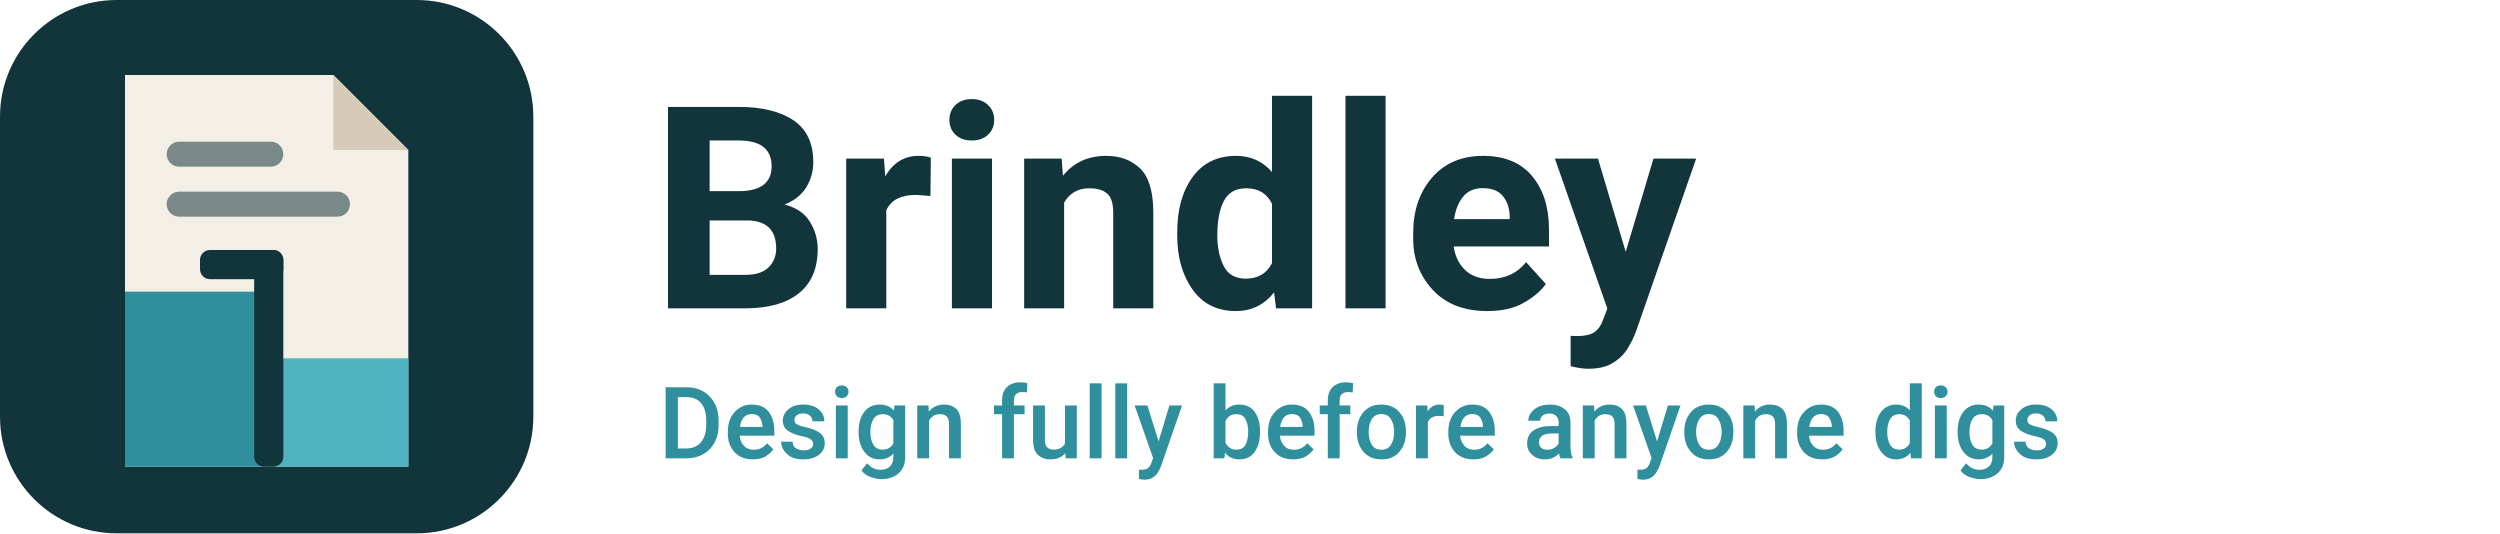
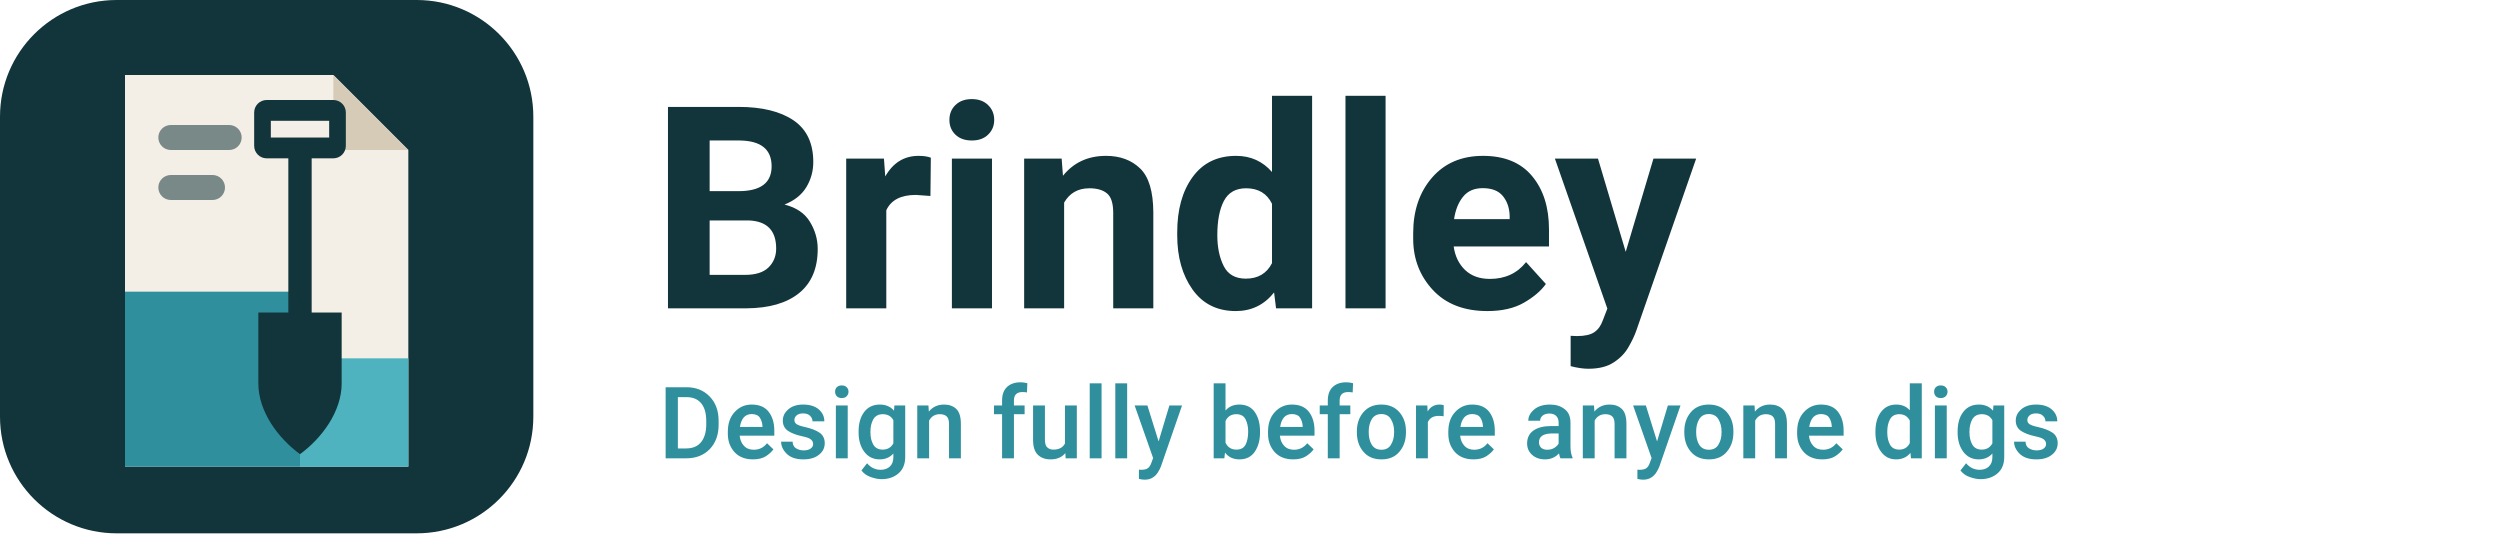
<svg xmlns="http://www.w3.org/2000/svg" viewBox="0 0 300 64" width="300" height="64" role="img" aria-labelledby="t">
  <rect width="64" height="64" rx="14" fill="#12343b" />
  <path d="M15 9h25l9 9v38H15z" fill="#f4efe6" />
  <path d="M40 9v9h9z" fill="#d6cbb6" />
-   <rect x="20" y="17" width="14" height="3" rx="1.5" fill="#12343b" opacity=".55" />
-   <rect x="20" y="23" width="22" height="3" rx="1.5" fill="#12343b" opacity=".55" />
-   <path d="M15 35h17v21H15z" fill="#2f8f9d" />
-   <path d="M32 43h17v13H32z" fill="#4fb3bf" />
-   <rect x="30.5" y="30" width="3.5" height="26" rx="1.2" fill="#12343b" />
-   <rect x="24" y="30" width="10" height="3.5" rx="1.2" fill="#12343b" />
+   <rect x="19" y="15" width="10" height="3" rx="1.5" fill="#12343b" opacity=".55" />
+   <rect x="19" y="21" width="8" height="3" rx="1.5" fill="#12343b" opacity=".55" />
+   <path d="M15 35h21v21H15z" fill="#2f8f9d" />
+   <path d="M36 43h13v13H36z" fill="#4fb3bf" />
+   <path d="M32 12h8a1.5 1.5 0 0 1 1.5 1.5v4a1.5 1.5 0 0 1-1.5 1.5h-2.6v19h-2.8v-19H32a1.5 1.5 0 0 1-1.5-1.5v-4A1.5 1.5 0 0 1 32 12zm.5 2.5v2h7v-2z" fill="#12343b" />
+   <path d="M31 37.5h10v8.5c0 3.4-2.4 6.6-5 8.5-2.6-1.9-5-5.1-5-8.5z" fill="#12343b" />
  <text x="78" y="37" fill="#12343b" font-family="ui-sans-serif, system-ui, -apple-system, Segoe UI, Roboto, Helvetica, Arial, sans-serif" font-size="34" font-weight="700">Brindley</text>
  <text x="79" y="55" fill="#2f8f9d" font-family="ui-sans-serif, system-ui, -apple-system, Segoe UI, Roboto, Helvetica, Arial, sans-serif" font-size="12" font-weight="500">Design fully before anyone digs</text>
</svg>
